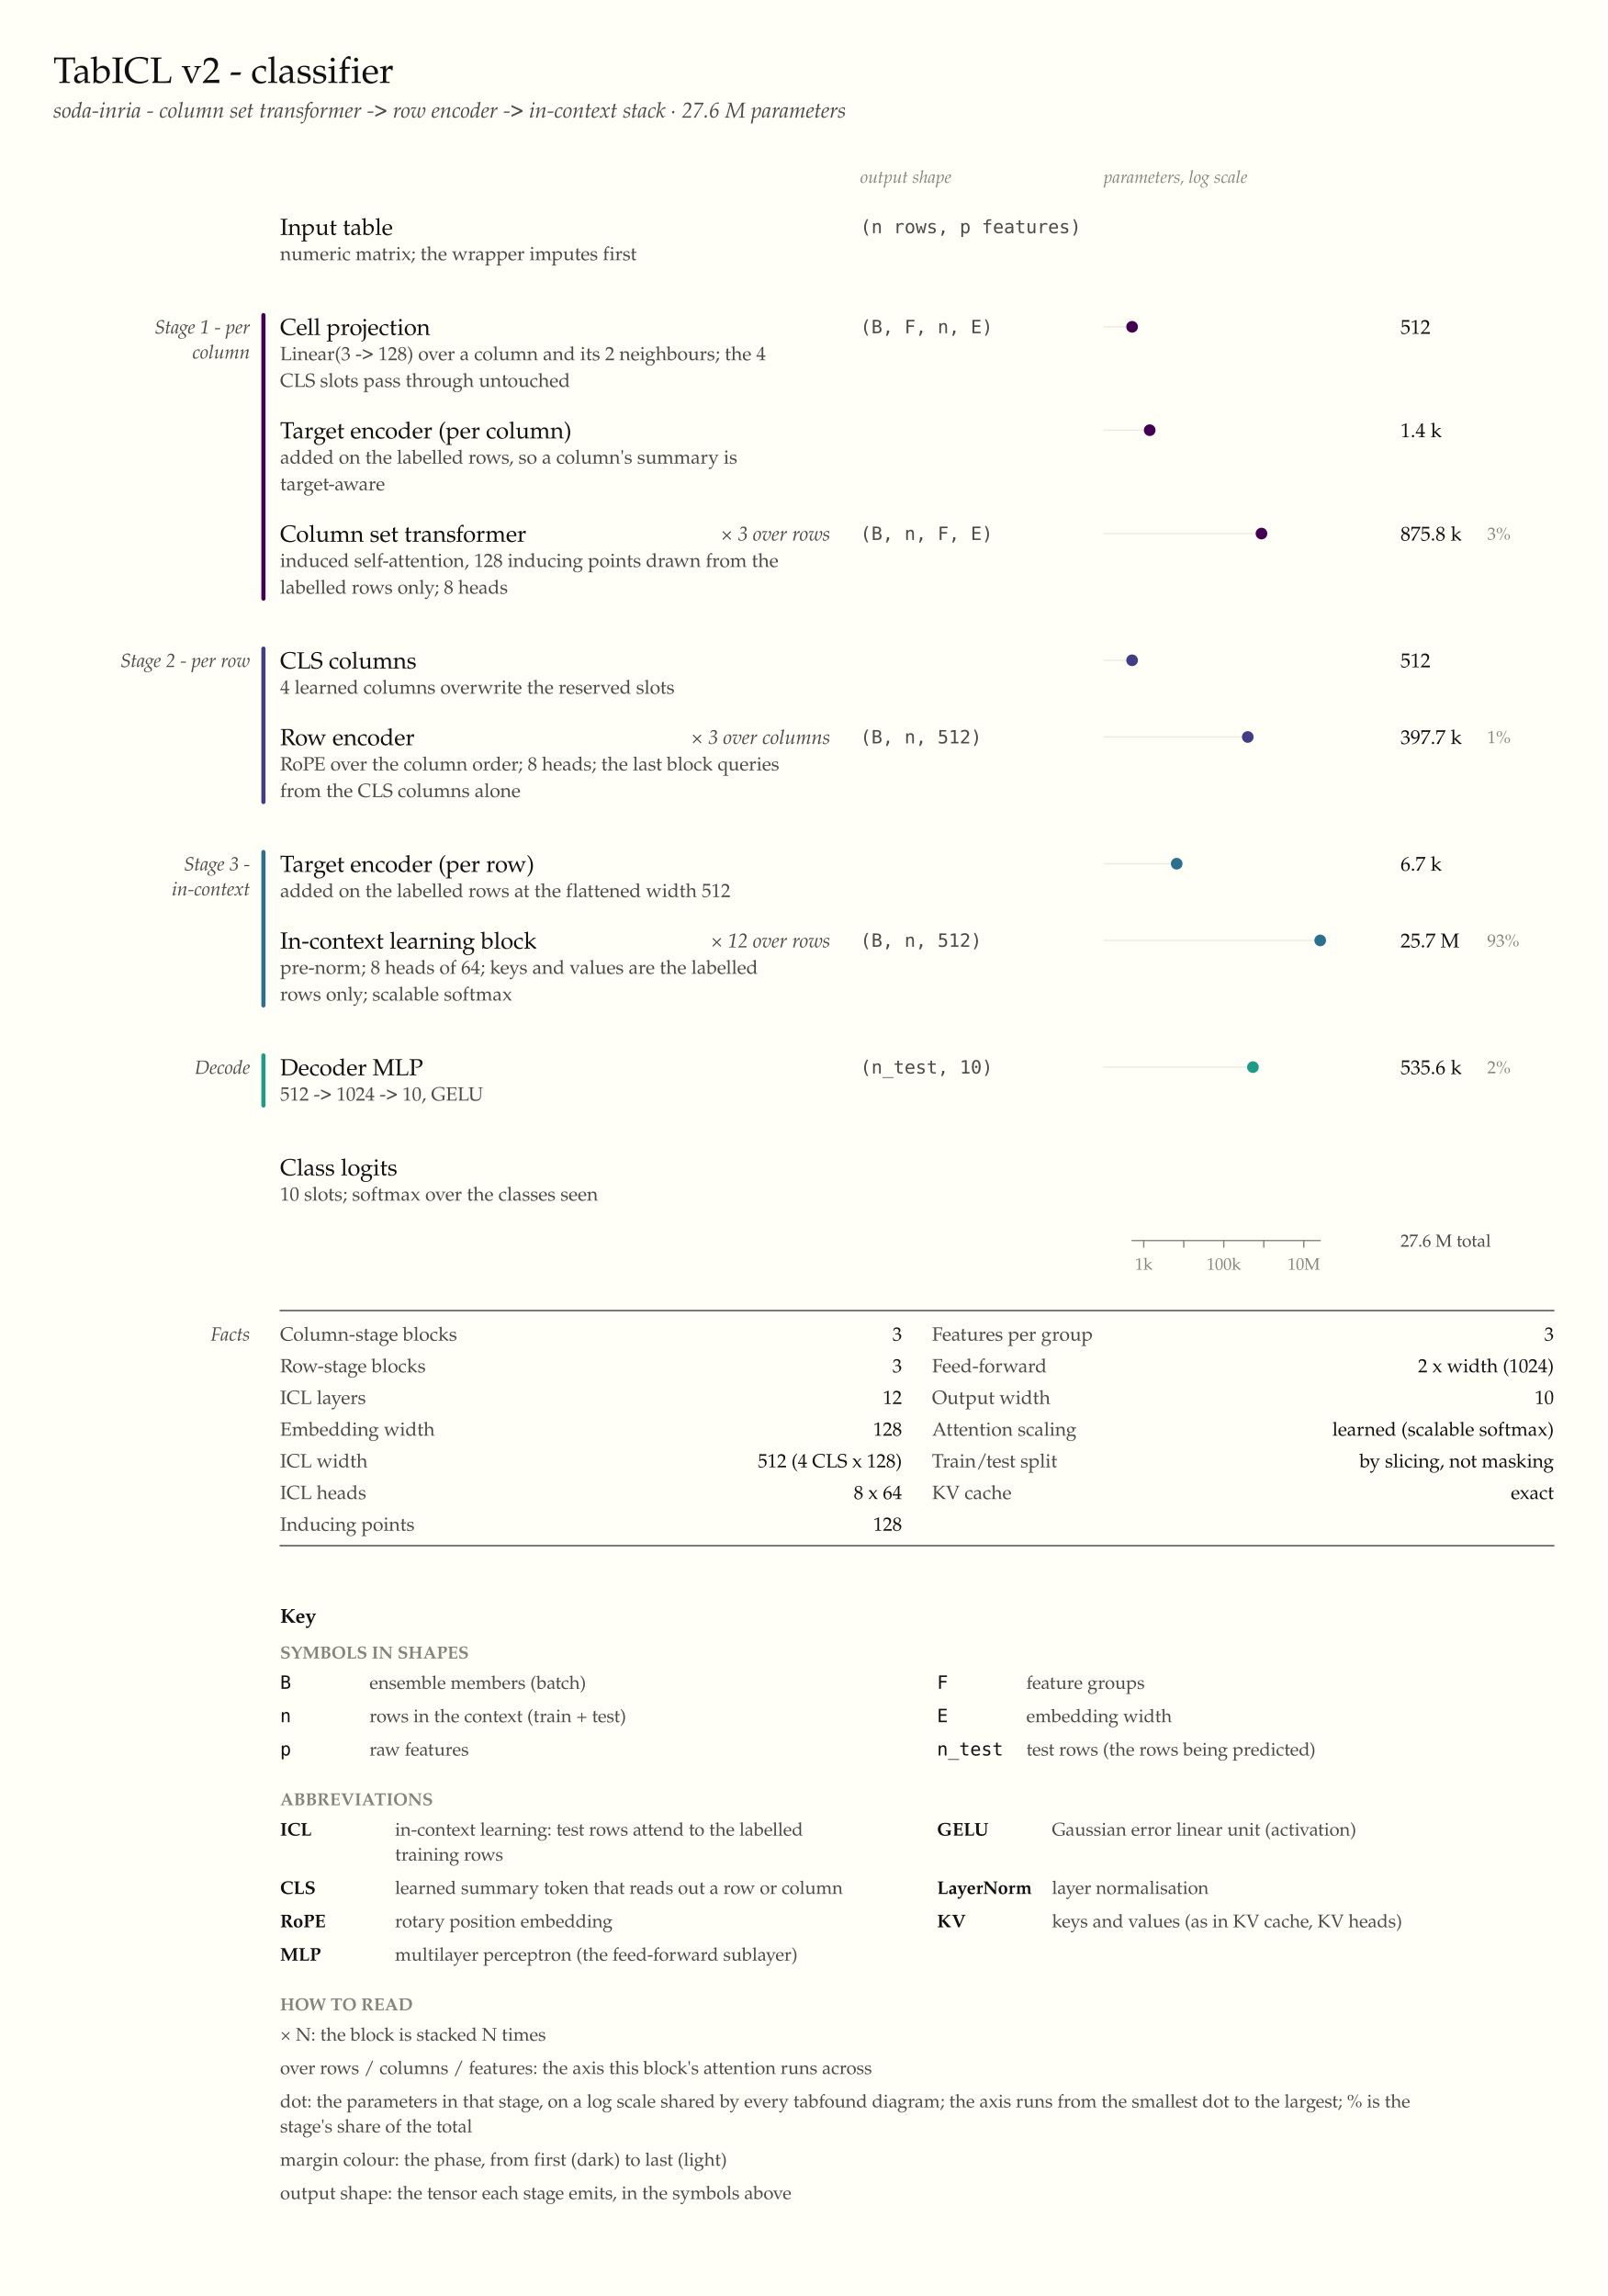
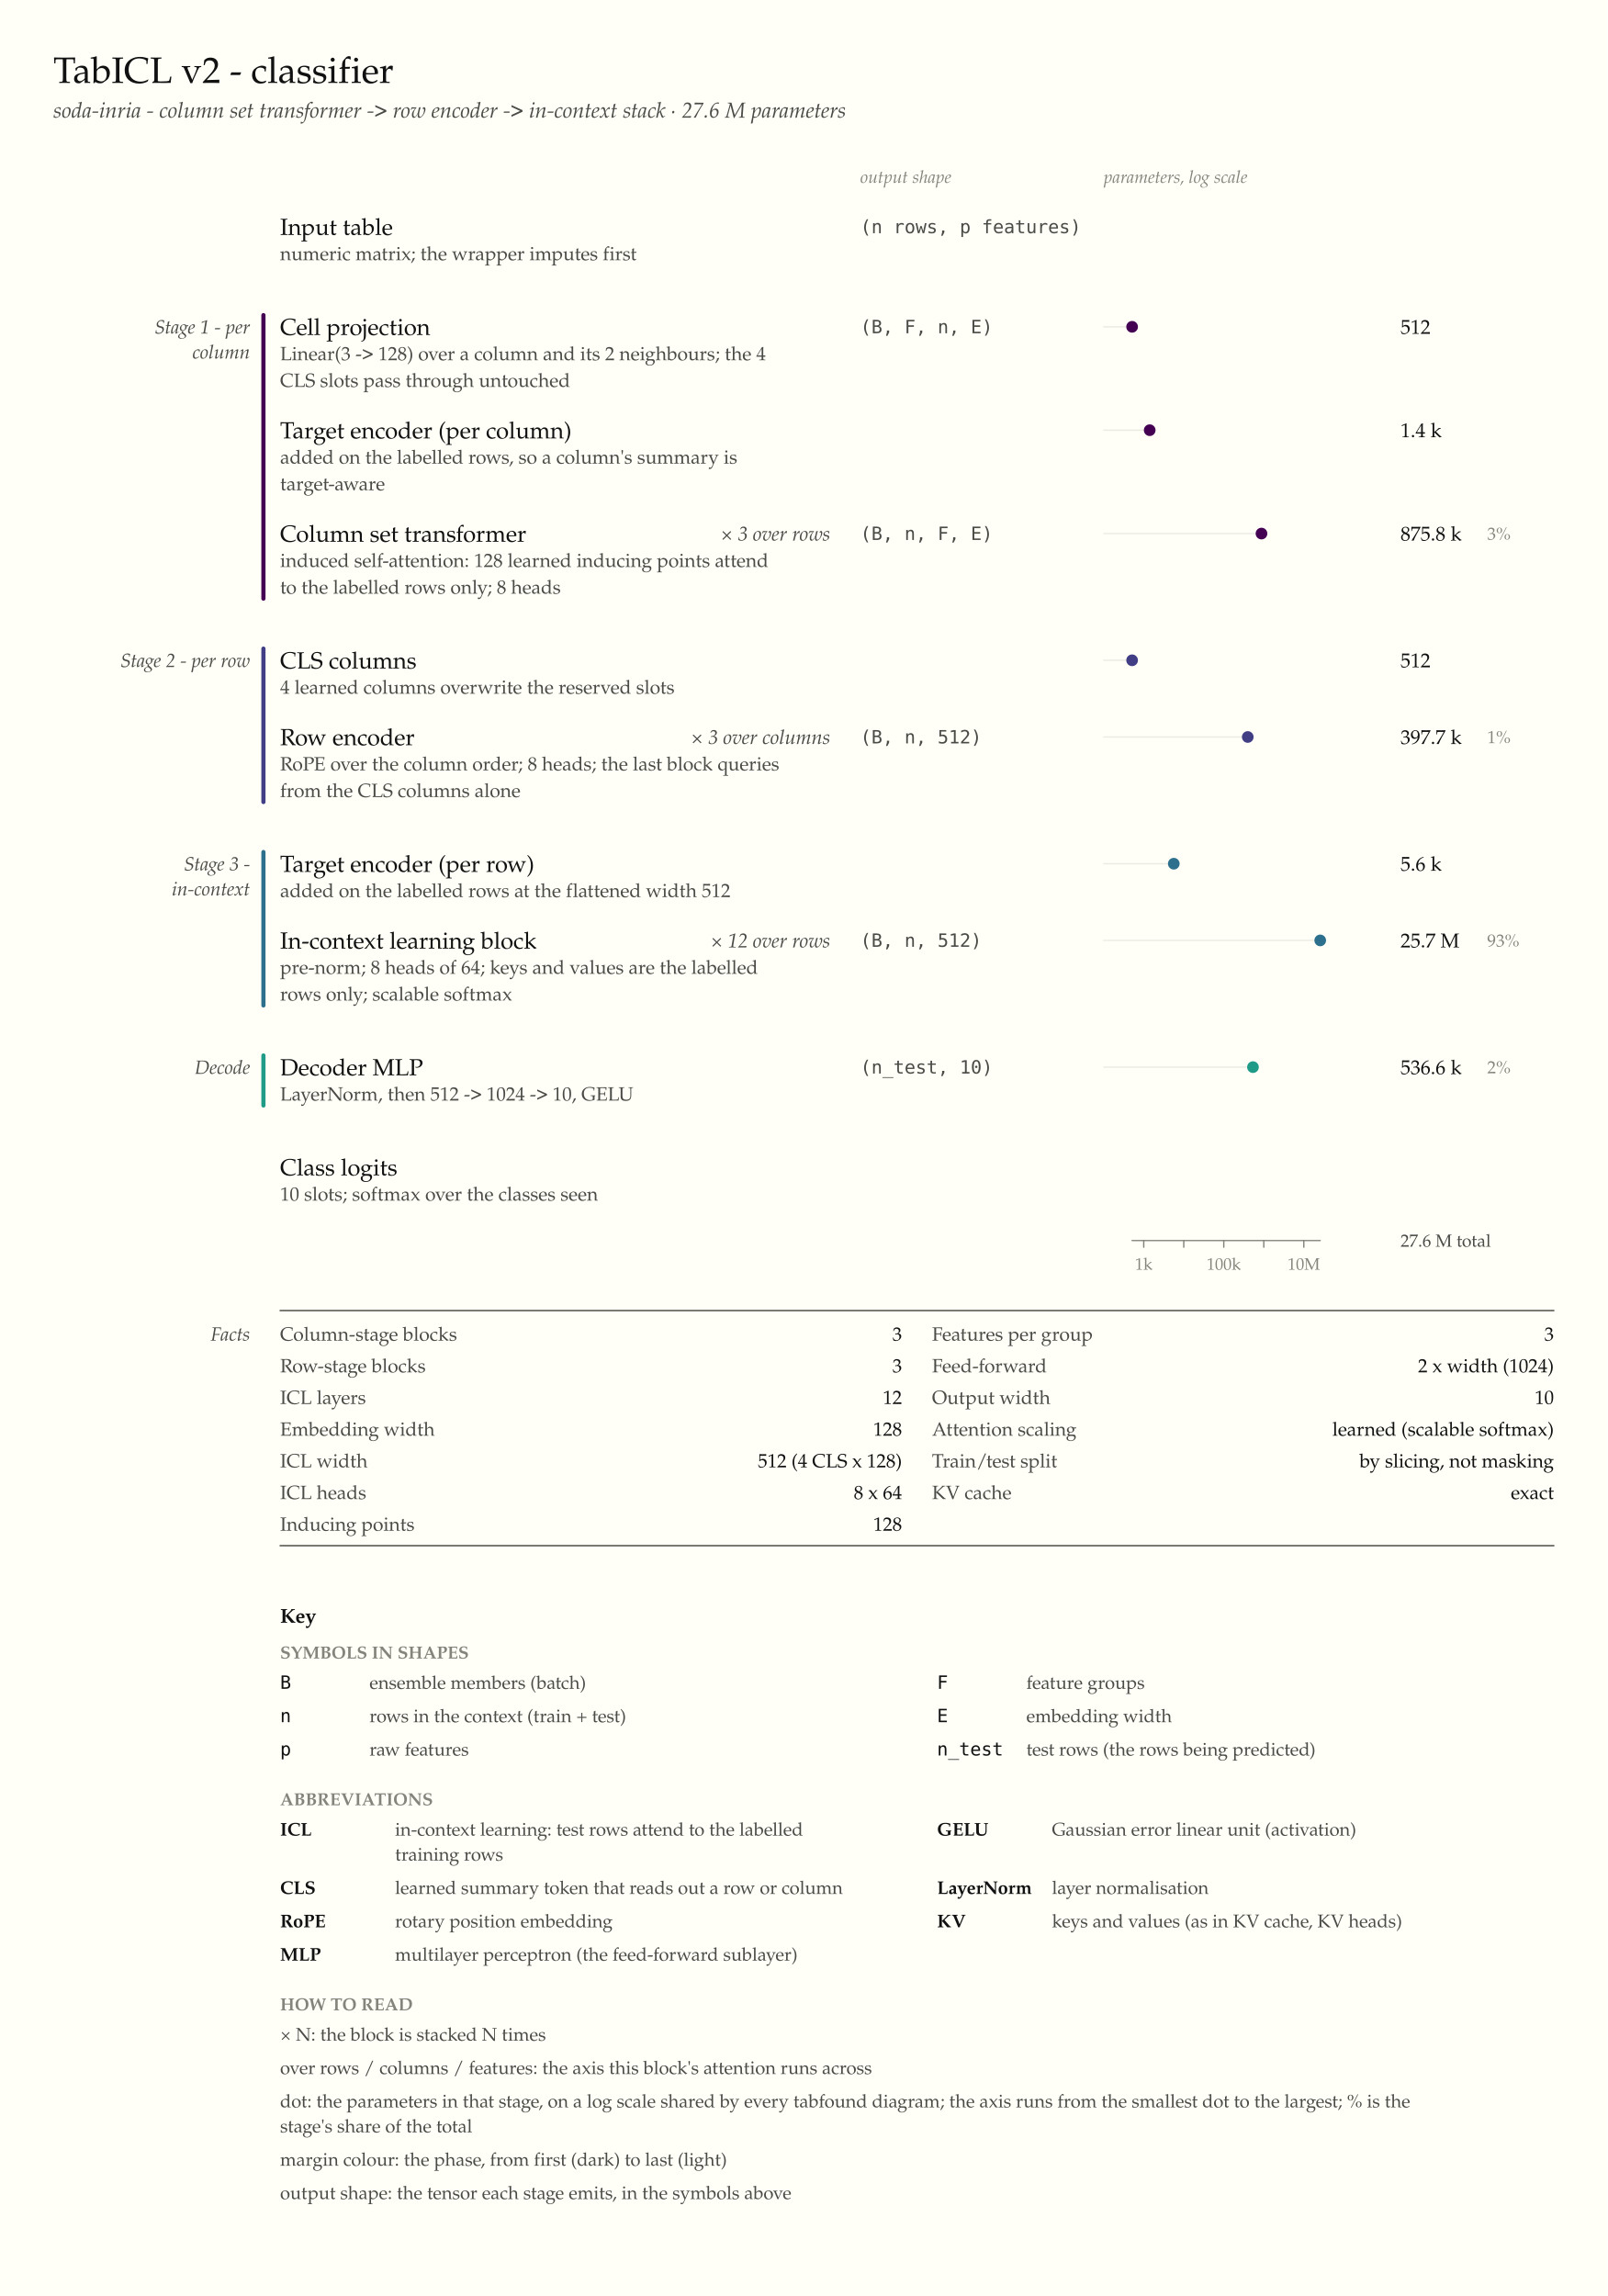
<svg xmlns="http://www.w3.org/2000/svg" width="964" height="1377" viewBox="0 0 964 1377">
  <rect width="964" height="1377" fill="#fffff8" />
  <text x="32" y="42" dy="0.35em" font-family="'ETBembo', 'ET Book', Palatino, 'Palatino Linotype', 'Book Antiqua', Georgia, serif" font-size="22px" fill="#111111">TabICL v2 - classifier</text>
  <text x="32" y="66" dy="0.35em" font-family="'ETBembo', 'ET Book', Palatino, 'Palatino Linotype', 'Book Antiqua', Georgia, serif" font-size="13px" font-style="italic" fill="#4a4a46">soda-inria  -  column set transformer -&gt; row encoder -&gt; in-context stack  ·  27.6 M parameters</text>
  <text x="516" y="106" dy="0.35em" font-family="'ETBembo', 'ET Book', Palatino, 'Palatino Linotype', 'Book Antiqua', Georgia, serif" font-size="10.5px" font-style="italic" fill="#85847c">output shape</text>
  <text x="662" y="106" dy="0.35em" font-family="'ETBembo', 'ET Book', Palatino, 'Palatino Linotype', 'Book Antiqua', Georgia, serif" font-size="10.5px" font-style="italic" fill="#85847c">parameters, log scale</text>
  <text x="168" y="136" dy="0.35em" font-family="'ETBembo', 'ET Book', Palatino, 'Palatino Linotype', 'Book Antiqua', Georgia, serif" font-size="14px" fill="#111111">Input table</text>
  <text x="168" y="152" dy="0.35em" font-family="'ETBembo', 'ET Book', Palatino, 'Palatino Linotype', 'Book Antiqua', Georgia, serif" font-size="11.5px" fill="#4a4a46">numeric matrix; the wrapper imputes first</text>
  <text x="516" y="136" dy="0.35em" font-family="ui-monospace, SFMono-Regular, Menlo, Consolas, monospace" font-size="11px" fill="#4a4a46">(n rows, p features)</text>
  <text x="168" y="196" dy="0.35em" font-family="'ETBembo', 'ET Book', Palatino, 'Palatino Linotype', 'Book Antiqua', Georgia, serif" font-size="14px" fill="#111111">Cell projection</text>
  <text x="168" y="212" dy="0.35em" font-family="'ETBembo', 'ET Book', Palatino, 'Palatino Linotype', 'Book Antiqua', Georgia, serif" font-size="11.5px" fill="#4a4a46">Linear(3 -&gt; 128) over a column and its 2 neighbours; the 4</text>
  <text x="168" y="228" dy="0.35em" font-family="'ETBembo', 'ET Book', Palatino, 'Palatino Linotype', 'Book Antiqua', Georgia, serif" font-size="11.5px" fill="#4a4a46">CLS slots pass through untouched</text>
  <text x="516" y="196" dy="0.35em" font-family="ui-monospace, SFMono-Regular, Menlo, Consolas, monospace" font-size="11px" fill="#4a4a46">(B, F, n, E)</text>
  <line x1="662" y1="196" x2="679.02" y2="196" stroke="#ecebe2" stroke-width="0.8" stroke-linecap="round" />
  <rect x="675.52" y="192.5" width="7" height="7" rx="3.5" fill="#440053" />
  <text x="840" y="196" dy="0.35em" font-family="'ETBembo', 'ET Book', Palatino, 'Palatino Linotype', 'Book Antiqua', Georgia, serif" font-size="12px" fill="#111111">512</text>
  <text x="168" y="258" dy="0.35em" font-family="'ETBembo', 'ET Book', Palatino, 'Palatino Linotype', 'Book Antiqua', Georgia, serif" font-size="14px" fill="#111111">Target encoder (per column)</text>
  <text x="168" y="274" dy="0.35em" font-family="'ETBembo', 'ET Book', Palatino, 'Palatino Linotype', 'Book Antiqua', Georgia, serif" font-size="11.5px" fill="#4a4a46">added on the labelled rows, so a column's summary is</text>
  <text x="168" y="290" dy="0.35em" font-family="'ETBembo', 'ET Book', Palatino, 'Palatino Linotype', 'Book Antiqua', Georgia, serif" font-size="11.5px" fill="#4a4a46">target-aware</text>
  <line x1="662" y1="258" x2="689.57" y2="258" stroke="#ecebe2" stroke-width="0.8" stroke-linecap="round" />
  <rect x="686.07" y="254.5" width="7" height="7" rx="3.5" fill="#440053" />
  <text x="840" y="258" dy="0.35em" font-family="'ETBembo', 'ET Book', Palatino, 'Palatino Linotype', 'Book Antiqua', Georgia, serif" font-size="12px" fill="#111111">1.4 k</text>
  <text x="168" y="320" dy="0.35em" font-family="'ETBembo', 'ET Book', Palatino, 'Palatino Linotype', 'Book Antiqua', Georgia, serif" font-size="14px" fill="#111111">Column set transformer</text>
  <text x="498" y="320" dy="0.35em" font-family="'ETBembo', 'ET Book', Palatino, 'Palatino Linotype', 'Book Antiqua', Georgia, serif" font-size="12px" font-style="italic" text-anchor="end" fill="#4a4a46">× 3  over rows</text>
-   <text x="168" y="336" dy="0.35em" font-family="'ETBembo', 'ET Book', Palatino, 'Palatino Linotype', 'Book Antiqua', Georgia, serif" font-size="11.5px" fill="#4a4a46">induced self-attention, 128 inducing points drawn from the</text>
-   <text x="168" y="352" dy="0.35em" font-family="'ETBembo', 'ET Book', Palatino, 'Palatino Linotype', 'Book Antiqua', Georgia, serif" font-size="11.5px" fill="#4a4a46">labelled rows only; 8 heads</text>
+   <text x="168" y="336" dy="0.35em" font-family="'ETBembo', 'ET Book', Palatino, 'Palatino Linotype', 'Book Antiqua', Georgia, serif" font-size="11.5px" fill="#4a4a46">induced self-attention: 128 learned inducing points attend</text>
+   <text x="168" y="352" dy="0.35em" font-family="'ETBembo', 'ET Book', Palatino, 'Palatino Linotype', 'Book Antiqua', Georgia, serif" font-size="11.5px" fill="#4a4a46">to the labelled rows only; 8 heads</text>
  <text x="516" y="320" dy="0.35em" font-family="ui-monospace, SFMono-Regular, Menlo, Consolas, monospace" font-size="11px" fill="#4a4a46">(B, n, F, E)</text>
  <line x1="662" y1="320" x2="756.62" y2="320" stroke="#ecebe2" stroke-width="0.8" stroke-linecap="round" />
  <rect x="753.12" y="316.5" width="7" height="7" rx="3.5" fill="#440053" />
  <text x="840" y="320" dy="0.35em" font-family="'ETBembo', 'ET Book', Palatino, 'Palatino Linotype', 'Book Antiqua', Georgia, serif" font-size="12px" fill="#111111">875.8 k</text>
  <text x="892" y="320" dy="0.35em" font-family="'ETBembo', 'ET Book', Palatino, 'Palatino Linotype', 'Book Antiqua', Georgia, serif" font-size="10.5px" fill="#85847c">3%</text>
  <text x="168" y="396" dy="0.35em" font-family="'ETBembo', 'ET Book', Palatino, 'Palatino Linotype', 'Book Antiqua', Georgia, serif" font-size="14px" fill="#111111">CLS columns</text>
  <text x="168" y="412" dy="0.35em" font-family="'ETBembo', 'ET Book', Palatino, 'Palatino Linotype', 'Book Antiqua', Georgia, serif" font-size="11.5px" fill="#4a4a46">4 learned columns overwrite the reserved slots</text>
  <line x1="662" y1="396" x2="679.02" y2="396" stroke="#ecebe2" stroke-width="0.8" stroke-linecap="round" />
  <rect x="675.52" y="392.5" width="7" height="7" rx="3.5" fill="#423E85" />
  <text x="840" y="396" dy="0.35em" font-family="'ETBembo', 'ET Book', Palatino, 'Palatino Linotype', 'Book Antiqua', Georgia, serif" font-size="12px" fill="#111111">512</text>
  <text x="168" y="442" dy="0.35em" font-family="'ETBembo', 'ET Book', Palatino, 'Palatino Linotype', 'Book Antiqua', Georgia, serif" font-size="14px" fill="#111111">Row encoder</text>
  <text x="498" y="442" dy="0.35em" font-family="'ETBembo', 'ET Book', Palatino, 'Palatino Linotype', 'Book Antiqua', Georgia, serif" font-size="12px" font-style="italic" text-anchor="end" fill="#4a4a46">× 3  over columns</text>
  <text x="168" y="458" dy="0.35em" font-family="'ETBembo', 'ET Book', Palatino, 'Palatino Linotype', 'Book Antiqua', Georgia, serif" font-size="11.5px" fill="#4a4a46">RoPE over the column order; 8 heads; the last block queries</text>
  <text x="168" y="474" dy="0.35em" font-family="'ETBembo', 'ET Book', Palatino, 'Palatino Linotype', 'Book Antiqua', Georgia, serif" font-size="11.5px" fill="#4a4a46">from the CLS columns alone</text>
  <text x="516" y="442" dy="0.35em" font-family="ui-monospace, SFMono-Regular, Menlo, Consolas, monospace" font-size="11px" fill="#4a4a46">(B, n, 512)</text>
  <line x1="662" y1="442" x2="748.39" y2="442" stroke="#ecebe2" stroke-width="0.8" stroke-linecap="round" />
  <rect x="744.89" y="438.5" width="7" height="7" rx="3.5" fill="#423E85" />
  <text x="840" y="442" dy="0.35em" font-family="'ETBembo', 'ET Book', Palatino, 'Palatino Linotype', 'Book Antiqua', Georgia, serif" font-size="12px" fill="#111111">397.7 k</text>
  <text x="892" y="442" dy="0.35em" font-family="'ETBembo', 'ET Book', Palatino, 'Palatino Linotype', 'Book Antiqua', Georgia, serif" font-size="10.5px" fill="#85847c">1%</text>
  <text x="168" y="518" dy="0.35em" font-family="'ETBembo', 'ET Book', Palatino, 'Palatino Linotype', 'Book Antiqua', Georgia, serif" font-size="14px" fill="#111111">Target encoder (per row)</text>
  <text x="168" y="534" dy="0.35em" font-family="'ETBembo', 'ET Book', Palatino, 'Palatino Linotype', 'Book Antiqua', Georgia, serif" font-size="11.5px" fill="#4a4a46">added on the labelled rows at the flattened width 512</text>
-   <line x1="662" y1="518" x2="705.76" y2="518" stroke="#ecebe2" stroke-width="0.8" stroke-linecap="round" />
-   <rect x="702.26" y="514.5" width="7" height="7" rx="3.5" fill="#2D708D" />
-   <text x="840" y="518" dy="0.35em" font-family="'ETBembo', 'ET Book', Palatino, 'Palatino Linotype', 'Book Antiqua', Georgia, serif" font-size="12px" fill="#111111">6.7 k</text>
+   <line x1="662" y1="518" x2="704.02" y2="518" stroke="#ecebe2" stroke-width="0.8" stroke-linecap="round" />
+   <rect x="700.52" y="514.5" width="7" height="7" rx="3.5" fill="#2D708D" />
+   <text x="840" y="518" dy="0.35em" font-family="'ETBembo', 'ET Book', Palatino, 'Palatino Linotype', 'Book Antiqua', Georgia, serif" font-size="12px" fill="#111111">5.6 k</text>
  <text x="168" y="564" dy="0.35em" font-family="'ETBembo', 'ET Book', Palatino, 'Palatino Linotype', 'Book Antiqua', Georgia, serif" font-size="14px" fill="#111111">In-context learning block</text>
  <text x="498" y="564" dy="0.35em" font-family="'ETBembo', 'ET Book', Palatino, 'Palatino Linotype', 'Book Antiqua', Georgia, serif" font-size="12px" font-style="italic" text-anchor="end" fill="#4a4a46">× 12  over rows</text>
  <text x="168" y="580" dy="0.35em" font-family="'ETBembo', 'ET Book', Palatino, 'Palatino Linotype', 'Book Antiqua', Georgia, serif" font-size="11.5px" fill="#4a4a46">pre-norm; 8 heads of 64; keys and values are the labelled</text>
  <text x="168" y="596" dy="0.35em" font-family="'ETBembo', 'ET Book', Palatino, 'Palatino Linotype', 'Book Antiqua', Georgia, serif" font-size="11.5px" fill="#4a4a46">rows only; scalable softmax</text>
  <text x="516" y="564" dy="0.35em" font-family="ui-monospace, SFMono-Regular, Menlo, Consolas, monospace" font-size="11px" fill="#4a4a46">(B, n, 512)</text>
  <line x1="662" y1="564" x2="791.85" y2="564" stroke="#ecebe2" stroke-width="0.8" stroke-linecap="round" />
  <rect x="788.35" y="560.5" width="7" height="7" rx="3.5" fill="#2D708D" />
  <text x="840" y="564" dy="0.35em" font-family="'ETBembo', 'ET Book', Palatino, 'Palatino Linotype', 'Book Antiqua', Georgia, serif" font-size="12px" fill="#111111">25.7 M</text>
  <text x="892" y="564" dy="0.35em" font-family="'ETBembo', 'ET Book', Palatino, 'Palatino Linotype', 'Book Antiqua', Georgia, serif" font-size="10.5px" fill="#85847c">93%</text>
  <text x="168" y="640" dy="0.35em" font-family="'ETBembo', 'ET Book', Palatino, 'Palatino Linotype', 'Book Antiqua', Georgia, serif" font-size="14px" fill="#111111">Decoder MLP</text>
-   <text x="168" y="656" dy="0.35em" font-family="'ETBembo', 'ET Book', Palatino, 'Palatino Linotype', 'Book Antiqua', Georgia, serif" font-size="11.5px" fill="#4a4a46">512 -&gt; 1024 -&gt; 10, GELU</text>
+   <text x="168" y="656" dy="0.35em" font-family="'ETBembo', 'ET Book', Palatino, 'Palatino Linotype', 'Book Antiqua', Georgia, serif" font-size="11.5px" fill="#4a4a46">LayerNorm, then 512 -&gt; 1024 -&gt; 10, GELU</text>
  <text x="516" y="640" dy="0.35em" font-family="ui-monospace, SFMono-Regular, Menlo, Consolas, monospace" font-size="11px" fill="#4a4a46">(n_test, 10)</text>
-   <line x1="662" y1="640" x2="751.49" y2="640" stroke="#ecebe2" stroke-width="0.8" stroke-linecap="round" />
-   <rect x="747.99" y="636.5" width="7" height="7" rx="3.5" fill="#1F9B88" />
-   <text x="840" y="640" dy="0.35em" font-family="'ETBembo', 'ET Book', Palatino, 'Palatino Linotype', 'Book Antiqua', Georgia, serif" font-size="12px" fill="#111111">535.6 k</text>
+   <line x1="662" y1="640" x2="751.51" y2="640" stroke="#ecebe2" stroke-width="0.8" stroke-linecap="round" />
+   <rect x="748.01" y="636.5" width="7" height="7" rx="3.5" fill="#1F9B88" />
+   <text x="840" y="640" dy="0.35em" font-family="'ETBembo', 'ET Book', Palatino, 'Palatino Linotype', 'Book Antiqua', Georgia, serif" font-size="12px" fill="#111111">536.6 k</text>
  <text x="892" y="640" dy="0.35em" font-family="'ETBembo', 'ET Book', Palatino, 'Palatino Linotype', 'Book Antiqua', Georgia, serif" font-size="10.5px" fill="#85847c">2%</text>
  <text x="168" y="700" dy="0.35em" font-family="'ETBembo', 'ET Book', Palatino, 'Palatino Linotype', 'Book Antiqua', Georgia, serif" font-size="14px" fill="#111111">Class logits</text>
  <text x="168" y="716" dy="0.35em" font-family="'ETBembo', 'ET Book', Palatino, 'Palatino Linotype', 'Book Antiqua', Georgia, serif" font-size="11.5px" fill="#4a4a46">10 slots; softmax over the classes seen</text>
  <line x1="158" y1="189" x2="158" y2="359" stroke="#440053" stroke-width="2.5" stroke-linecap="round" />
  <text x="150" y="196" dy="0.35em" font-family="'ETBembo', 'ET Book', Palatino, 'Palatino Linotype', 'Book Antiqua', Georgia, serif" font-size="11.5px" font-style="italic" text-anchor="end" fill="#4a4a46">Stage 1 - per</text>
  <text x="150" y="211" dy="0.35em" font-family="'ETBembo', 'ET Book', Palatino, 'Palatino Linotype', 'Book Antiqua', Georgia, serif" font-size="11.5px" font-style="italic" text-anchor="end" fill="#4a4a46">column</text>
  <line x1="158" y1="389" x2="158" y2="481" stroke="#423E85" stroke-width="2.5" stroke-linecap="round" />
  <text x="150" y="396" dy="0.35em" font-family="'ETBembo', 'ET Book', Palatino, 'Palatino Linotype', 'Book Antiqua', Georgia, serif" font-size="11.5px" font-style="italic" text-anchor="end" fill="#4a4a46">Stage 2 - per row</text>
  <line x1="158" y1="511" x2="158" y2="603" stroke="#2D708D" stroke-width="2.5" stroke-linecap="round" />
  <text x="150" y="518" dy="0.35em" font-family="'ETBembo', 'ET Book', Palatino, 'Palatino Linotype', 'Book Antiqua', Georgia, serif" font-size="11.5px" font-style="italic" text-anchor="end" fill="#4a4a46">Stage 3 -</text>
  <text x="150" y="533" dy="0.35em" font-family="'ETBembo', 'ET Book', Palatino, 'Palatino Linotype', 'Book Antiqua', Georgia, serif" font-size="11.5px" font-style="italic" text-anchor="end" fill="#4a4a46">in-context</text>
  <line x1="158" y1="633" x2="158" y2="663" stroke="#1F9B88" stroke-width="2.5" stroke-linecap="round" />
  <text x="150" y="640" dy="0.35em" font-family="'ETBembo', 'ET Book', Palatino, 'Palatino Linotype', 'Book Antiqua', Georgia, serif" font-size="11.5px" font-style="italic" text-anchor="end" fill="#4a4a46">Decode</text>
  <line x1="679.02" y1="744" x2="791.85" y2="744" stroke="#85847c" stroke-width="0.8" stroke-linecap="round" />
  <line x1="686" y1="744" x2="686" y2="748" stroke="#85847c" stroke-width="0.8" stroke-linecap="round" />
  <text x="686" y="758" dy="0.35em" font-family="'ETBembo', 'ET Book', Palatino, 'Palatino Linotype', 'Book Antiqua', Georgia, serif" font-size="10px" text-anchor="middle" fill="#85847c">1k</text>
  <line x1="710" y1="744" x2="710" y2="748" stroke="#85847c" stroke-width="0.8" stroke-linecap="round" />
  <line x1="734" y1="744" x2="734" y2="748" stroke="#85847c" stroke-width="0.8" stroke-linecap="round" />
  <text x="734" y="758" dy="0.35em" font-family="'ETBembo', 'ET Book', Palatino, 'Palatino Linotype', 'Book Antiqua', Georgia, serif" font-size="10px" text-anchor="middle" fill="#85847c">100k</text>
  <line x1="758" y1="744" x2="758" y2="748" stroke="#85847c" stroke-width="0.8" stroke-linecap="round" />
  <line x1="782" y1="744" x2="782" y2="748" stroke="#85847c" stroke-width="0.8" stroke-linecap="round" />
  <text x="782" y="758" dy="0.35em" font-family="'ETBembo', 'ET Book', Palatino, 'Palatino Linotype', 'Book Antiqua', Georgia, serif" font-size="10px" text-anchor="middle" fill="#85847c">10M</text>
  <text x="840" y="744" dy="0.35em" font-family="'ETBembo', 'ET Book', Palatino, 'Palatino Linotype', 'Book Antiqua', Georgia, serif" font-size="10.5px" fill="#4a4a46">27.6 M total</text>
  <line x1="168" y1="786" x2="932" y2="786" stroke="#4a4a46" stroke-width="0.8" stroke-linecap="round" />
  <text x="150" y="800" dy="0.35em" font-family="'ETBembo', 'ET Book', Palatino, 'Palatino Linotype', 'Book Antiqua', Georgia, serif" font-size="11.5px" font-style="italic" text-anchor="end" fill="#4a4a46">Facts</text>
  <text x="168" y="800" dy="0.35em" font-family="'ETBembo', 'ET Book', Palatino, 'Palatino Linotype', 'Book Antiqua', Georgia, serif" font-size="11.5px" fill="#4a4a46">Column-stage blocks</text>
  <text x="541" y="800" dy="0.35em" font-family="'ETBembo', 'ET Book', Palatino, 'Palatino Linotype', 'Book Antiqua', Georgia, serif" font-size="11.5px" text-anchor="end" fill="#111111">3</text>
  <text x="168" y="819" dy="0.35em" font-family="'ETBembo', 'ET Book', Palatino, 'Palatino Linotype', 'Book Antiqua', Georgia, serif" font-size="11.5px" fill="#4a4a46">Row-stage blocks</text>
  <text x="541" y="819" dy="0.35em" font-family="'ETBembo', 'ET Book', Palatino, 'Palatino Linotype', 'Book Antiqua', Georgia, serif" font-size="11.5px" text-anchor="end" fill="#111111">3</text>
  <text x="168" y="838" dy="0.35em" font-family="'ETBembo', 'ET Book', Palatino, 'Palatino Linotype', 'Book Antiqua', Georgia, serif" font-size="11.5px" fill="#4a4a46">ICL layers</text>
  <text x="541" y="838" dy="0.35em" font-family="'ETBembo', 'ET Book', Palatino, 'Palatino Linotype', 'Book Antiqua', Georgia, serif" font-size="11.5px" text-anchor="end" fill="#111111">12</text>
  <text x="168" y="857" dy="0.35em" font-family="'ETBembo', 'ET Book', Palatino, 'Palatino Linotype', 'Book Antiqua', Georgia, serif" font-size="11.5px" fill="#4a4a46">Embedding width</text>
  <text x="541" y="857" dy="0.35em" font-family="'ETBembo', 'ET Book', Palatino, 'Palatino Linotype', 'Book Antiqua', Georgia, serif" font-size="11.5px" text-anchor="end" fill="#111111">128</text>
  <text x="168" y="876" dy="0.35em" font-family="'ETBembo', 'ET Book', Palatino, 'Palatino Linotype', 'Book Antiqua', Georgia, serif" font-size="11.5px" fill="#4a4a46">ICL width</text>
  <text x="541" y="876" dy="0.35em" font-family="'ETBembo', 'ET Book', Palatino, 'Palatino Linotype', 'Book Antiqua', Georgia, serif" font-size="11.5px" text-anchor="end" fill="#111111">512 (4 CLS x 128)</text>
  <text x="168" y="895" dy="0.35em" font-family="'ETBembo', 'ET Book', Palatino, 'Palatino Linotype', 'Book Antiqua', Georgia, serif" font-size="11.5px" fill="#4a4a46">ICL heads</text>
  <text x="541" y="895" dy="0.35em" font-family="'ETBembo', 'ET Book', Palatino, 'Palatino Linotype', 'Book Antiqua', Georgia, serif" font-size="11.5px" text-anchor="end" fill="#111111">8 x 64</text>
  <text x="168" y="914" dy="0.35em" font-family="'ETBembo', 'ET Book', Palatino, 'Palatino Linotype', 'Book Antiqua', Georgia, serif" font-size="11.5px" fill="#4a4a46">Inducing points</text>
  <text x="541" y="914" dy="0.35em" font-family="'ETBembo', 'ET Book', Palatino, 'Palatino Linotype', 'Book Antiqua', Georgia, serif" font-size="11.5px" text-anchor="end" fill="#111111">128</text>
  <text x="559" y="800" dy="0.35em" font-family="'ETBembo', 'ET Book', Palatino, 'Palatino Linotype', 'Book Antiqua', Georgia, serif" font-size="11.5px" fill="#4a4a46">Features per group</text>
  <text x="932" y="800" dy="0.35em" font-family="'ETBembo', 'ET Book', Palatino, 'Palatino Linotype', 'Book Antiqua', Georgia, serif" font-size="11.5px" text-anchor="end" fill="#111111">3</text>
  <text x="559" y="819" dy="0.35em" font-family="'ETBembo', 'ET Book', Palatino, 'Palatino Linotype', 'Book Antiqua', Georgia, serif" font-size="11.5px" fill="#4a4a46">Feed-forward</text>
  <text x="932" y="819" dy="0.35em" font-family="'ETBembo', 'ET Book', Palatino, 'Palatino Linotype', 'Book Antiqua', Georgia, serif" font-size="11.5px" text-anchor="end" fill="#111111">2 x width (1024)</text>
  <text x="559" y="838" dy="0.35em" font-family="'ETBembo', 'ET Book', Palatino, 'Palatino Linotype', 'Book Antiqua', Georgia, serif" font-size="11.5px" fill="#4a4a46">Output width</text>
  <text x="932" y="838" dy="0.35em" font-family="'ETBembo', 'ET Book', Palatino, 'Palatino Linotype', 'Book Antiqua', Georgia, serif" font-size="11.5px" text-anchor="end" fill="#111111">10</text>
  <text x="559" y="857" dy="0.35em" font-family="'ETBembo', 'ET Book', Palatino, 'Palatino Linotype', 'Book Antiqua', Georgia, serif" font-size="11.5px" fill="#4a4a46">Attention scaling</text>
  <text x="932" y="857" dy="0.35em" font-family="'ETBembo', 'ET Book', Palatino, 'Palatino Linotype', 'Book Antiqua', Georgia, serif" font-size="11.5px" text-anchor="end" fill="#111111">learned (scalable softmax)</text>
  <text x="559" y="876" dy="0.35em" font-family="'ETBembo', 'ET Book', Palatino, 'Palatino Linotype', 'Book Antiqua', Georgia, serif" font-size="11.5px" fill="#4a4a46">Train/test split</text>
  <text x="932" y="876" dy="0.35em" font-family="'ETBembo', 'ET Book', Palatino, 'Palatino Linotype', 'Book Antiqua', Georgia, serif" font-size="11.5px" text-anchor="end" fill="#111111">by slicing, not masking</text>
  <text x="559" y="895" dy="0.35em" font-family="'ETBembo', 'ET Book', Palatino, 'Palatino Linotype', 'Book Antiqua', Georgia, serif" font-size="11.5px" fill="#4a4a46">KV cache</text>
  <text x="932" y="895" dy="0.35em" font-family="'ETBembo', 'ET Book', Palatino, 'Palatino Linotype', 'Book Antiqua', Georgia, serif" font-size="11.5px" text-anchor="end" fill="#111111">exact</text>
  <line x1="168" y1="927" x2="932" y2="927" stroke="#4a4a46" stroke-width="0.8" stroke-linecap="round" />
  <text x="168" y="969" dy="0.35em" font-family="'ETBembo', 'ET Book', Palatino, 'Palatino Linotype', 'Book Antiqua', Georgia, serif" font-size="12px" font-weight="600" fill="#111111">Key</text>
  <text x="168" y="991" dy="0.35em" font-family="'ETBembo', 'ET Book', Palatino, 'Palatino Linotype', 'Book Antiqua', Georgia, serif" font-size="10.5px" font-weight="600" fill="#85847c">SYMBOLS IN SHAPES</text>
  <text x="168" y="1009" dy="0.35em" font-family="ui-monospace, SFMono-Regular, Menlo, Consolas, monospace" font-size="11px" fill="#111111">B</text>
  <text x="221.6" y="1009" dy="0.35em" font-family="'ETBembo', 'ET Book', Palatino, 'Palatino Linotype', 'Book Antiqua', Georgia, serif" font-size="11px" fill="#4a4a46">ensemble members (batch)</text>
  <text x="168" y="1029" dy="0.35em" font-family="ui-monospace, SFMono-Regular, Menlo, Consolas, monospace" font-size="11px" fill="#111111">n</text>
  <text x="221.6" y="1029" dy="0.35em" font-family="'ETBembo', 'ET Book', Palatino, 'Palatino Linotype', 'Book Antiqua', Georgia, serif" font-size="11px" fill="#4a4a46">rows in the context (train + test)</text>
  <text x="168" y="1049" dy="0.35em" font-family="ui-monospace, SFMono-Regular, Menlo, Consolas, monospace" font-size="11px" fill="#111111">p</text>
  <text x="221.6" y="1049" dy="0.35em" font-family="'ETBembo', 'ET Book', Palatino, 'Palatino Linotype', 'Book Antiqua', Georgia, serif" font-size="11px" fill="#4a4a46">raw features</text>
  <text x="562" y="1009" dy="0.35em" font-family="ui-monospace, SFMono-Regular, Menlo, Consolas, monospace" font-size="11px" fill="#111111">F</text>
  <text x="615.6" y="1009" dy="0.35em" font-family="'ETBembo', 'ET Book', Palatino, 'Palatino Linotype', 'Book Antiqua', Georgia, serif" font-size="11px" fill="#4a4a46">feature groups</text>
  <text x="562" y="1029" dy="0.35em" font-family="ui-monospace, SFMono-Regular, Menlo, Consolas, monospace" font-size="11px" fill="#111111">E</text>
  <text x="615.6" y="1029" dy="0.35em" font-family="'ETBembo', 'ET Book', Palatino, 'Palatino Linotype', 'Book Antiqua', Georgia, serif" font-size="11px" fill="#4a4a46">embedding width</text>
  <text x="562" y="1049" dy="0.35em" font-family="ui-monospace, SFMono-Regular, Menlo, Consolas, monospace" font-size="11px" fill="#111111">n_test</text>
  <text x="615.6" y="1049" dy="0.35em" font-family="'ETBembo', 'ET Book', Palatino, 'Palatino Linotype', 'Book Antiqua', Georgia, serif" font-size="11px" fill="#4a4a46">test rows (the rows being predicted)</text>
  <text x="168" y="1079" dy="0.35em" font-family="'ETBembo', 'ET Book', Palatino, 'Palatino Linotype', 'Book Antiqua', Georgia, serif" font-size="10.5px" font-weight="600" fill="#85847c">ABBREVIATIONS</text>
  <text x="168" y="1097" dy="0.35em" font-family="'ETBembo', 'ET Book', Palatino, 'Palatino Linotype', 'Book Antiqua', Georgia, serif" font-size="11px" font-weight="600" fill="#111111">ICL</text>
  <text x="236.94" y="1097" dy="0.35em" font-family="'ETBembo', 'ET Book', Palatino, 'Palatino Linotype', 'Book Antiqua', Georgia, serif" font-size="11px" fill="#4a4a46">in-context learning: test rows attend to the labelled</text>
  <text x="236.94" y="1112" dy="0.35em" font-family="'ETBembo', 'ET Book', Palatino, 'Palatino Linotype', 'Book Antiqua', Georgia, serif" font-size="11px" fill="#4a4a46">training rows</text>
  <text x="168" y="1132" dy="0.35em" font-family="'ETBembo', 'ET Book', Palatino, 'Palatino Linotype', 'Book Antiqua', Georgia, serif" font-size="11px" font-weight="600" fill="#111111">CLS</text>
  <text x="236.94" y="1132" dy="0.35em" font-family="'ETBembo', 'ET Book', Palatino, 'Palatino Linotype', 'Book Antiqua', Georgia, serif" font-size="11px" fill="#4a4a46">learned summary token that reads out a row or column</text>
  <text x="168" y="1152" dy="0.35em" font-family="'ETBembo', 'ET Book', Palatino, 'Palatino Linotype', 'Book Antiqua', Georgia, serif" font-size="11px" font-weight="600" fill="#111111">RoPE</text>
  <text x="236.94" y="1152" dy="0.35em" font-family="'ETBembo', 'ET Book', Palatino, 'Palatino Linotype', 'Book Antiqua', Georgia, serif" font-size="11px" fill="#4a4a46">rotary position embedding</text>
  <text x="168" y="1172" dy="0.35em" font-family="'ETBembo', 'ET Book', Palatino, 'Palatino Linotype', 'Book Antiqua', Georgia, serif" font-size="11px" font-weight="600" fill="#111111">MLP</text>
  <text x="236.94" y="1172" dy="0.35em" font-family="'ETBembo', 'ET Book', Palatino, 'Palatino Linotype', 'Book Antiqua', Georgia, serif" font-size="11px" fill="#4a4a46">multilayer perceptron (the feed-forward sublayer)</text>
  <text x="562" y="1097" dy="0.35em" font-family="'ETBembo', 'ET Book', Palatino, 'Palatino Linotype', 'Book Antiqua', Georgia, serif" font-size="11px" font-weight="600" fill="#111111">GELU</text>
  <text x="630.94" y="1097" dy="0.35em" font-family="'ETBembo', 'ET Book', Palatino, 'Palatino Linotype', 'Book Antiqua', Georgia, serif" font-size="11px" fill="#4a4a46">Gaussian error linear unit (activation)</text>
  <text x="562" y="1132" dy="0.35em" font-family="'ETBembo', 'ET Book', Palatino, 'Palatino Linotype', 'Book Antiqua', Georgia, serif" font-size="11px" font-weight="600" fill="#111111">LayerNorm</text>
  <text x="630.94" y="1132" dy="0.35em" font-family="'ETBembo', 'ET Book', Palatino, 'Palatino Linotype', 'Book Antiqua', Georgia, serif" font-size="11px" fill="#4a4a46">layer normalisation</text>
  <text x="562" y="1152" dy="0.35em" font-family="'ETBembo', 'ET Book', Palatino, 'Palatino Linotype', 'Book Antiqua', Georgia, serif" font-size="11px" font-weight="600" fill="#111111">KV</text>
  <text x="630.94" y="1152" dy="0.35em" font-family="'ETBembo', 'ET Book', Palatino, 'Palatino Linotype', 'Book Antiqua', Georgia, serif" font-size="11px" fill="#4a4a46">keys and values (as in KV cache, KV heads)</text>
  <text x="168" y="1202" dy="0.35em" font-family="'ETBembo', 'ET Book', Palatino, 'Palatino Linotype', 'Book Antiqua', Georgia, serif" font-size="10.5px" font-weight="600" fill="#85847c">HOW TO READ</text>
  <text x="168" y="1220" dy="0.35em" font-family="'ETBembo', 'ET Book', Palatino, 'Palatino Linotype', 'Book Antiqua', Georgia, serif" font-size="11px" fill="#4a4a46">× N: the block is stacked N times</text>
  <text x="168" y="1240" dy="0.35em" font-family="'ETBembo', 'ET Book', Palatino, 'Palatino Linotype', 'Book Antiqua', Georgia, serif" font-size="11px" fill="#4a4a46">over rows / columns / features: the axis this block's attention runs across</text>
  <text x="168" y="1260" dy="0.35em" font-family="'ETBembo', 'ET Book', Palatino, 'Palatino Linotype', 'Book Antiqua', Georgia, serif" font-size="11px" fill="#4a4a46">dot: the parameters in that stage, on a log scale shared by every tabfound diagram; the axis runs from the smallest dot to the largest; % is the</text>
  <text x="168" y="1275" dy="0.35em" font-family="'ETBembo', 'ET Book', Palatino, 'Palatino Linotype', 'Book Antiqua', Georgia, serif" font-size="11px" fill="#4a4a46">stage's share of the total</text>
  <text x="168" y="1295" dy="0.35em" font-family="'ETBembo', 'ET Book', Palatino, 'Palatino Linotype', 'Book Antiqua', Georgia, serif" font-size="11px" fill="#4a4a46">margin colour: the phase, from first (dark) to last (light)</text>
  <text x="168" y="1315" dy="0.35em" font-family="'ETBembo', 'ET Book', Palatino, 'Palatino Linotype', 'Book Antiqua', Georgia, serif" font-size="11px" fill="#4a4a46">output shape: the tensor each stage emits, in the symbols above</text>
</svg>
